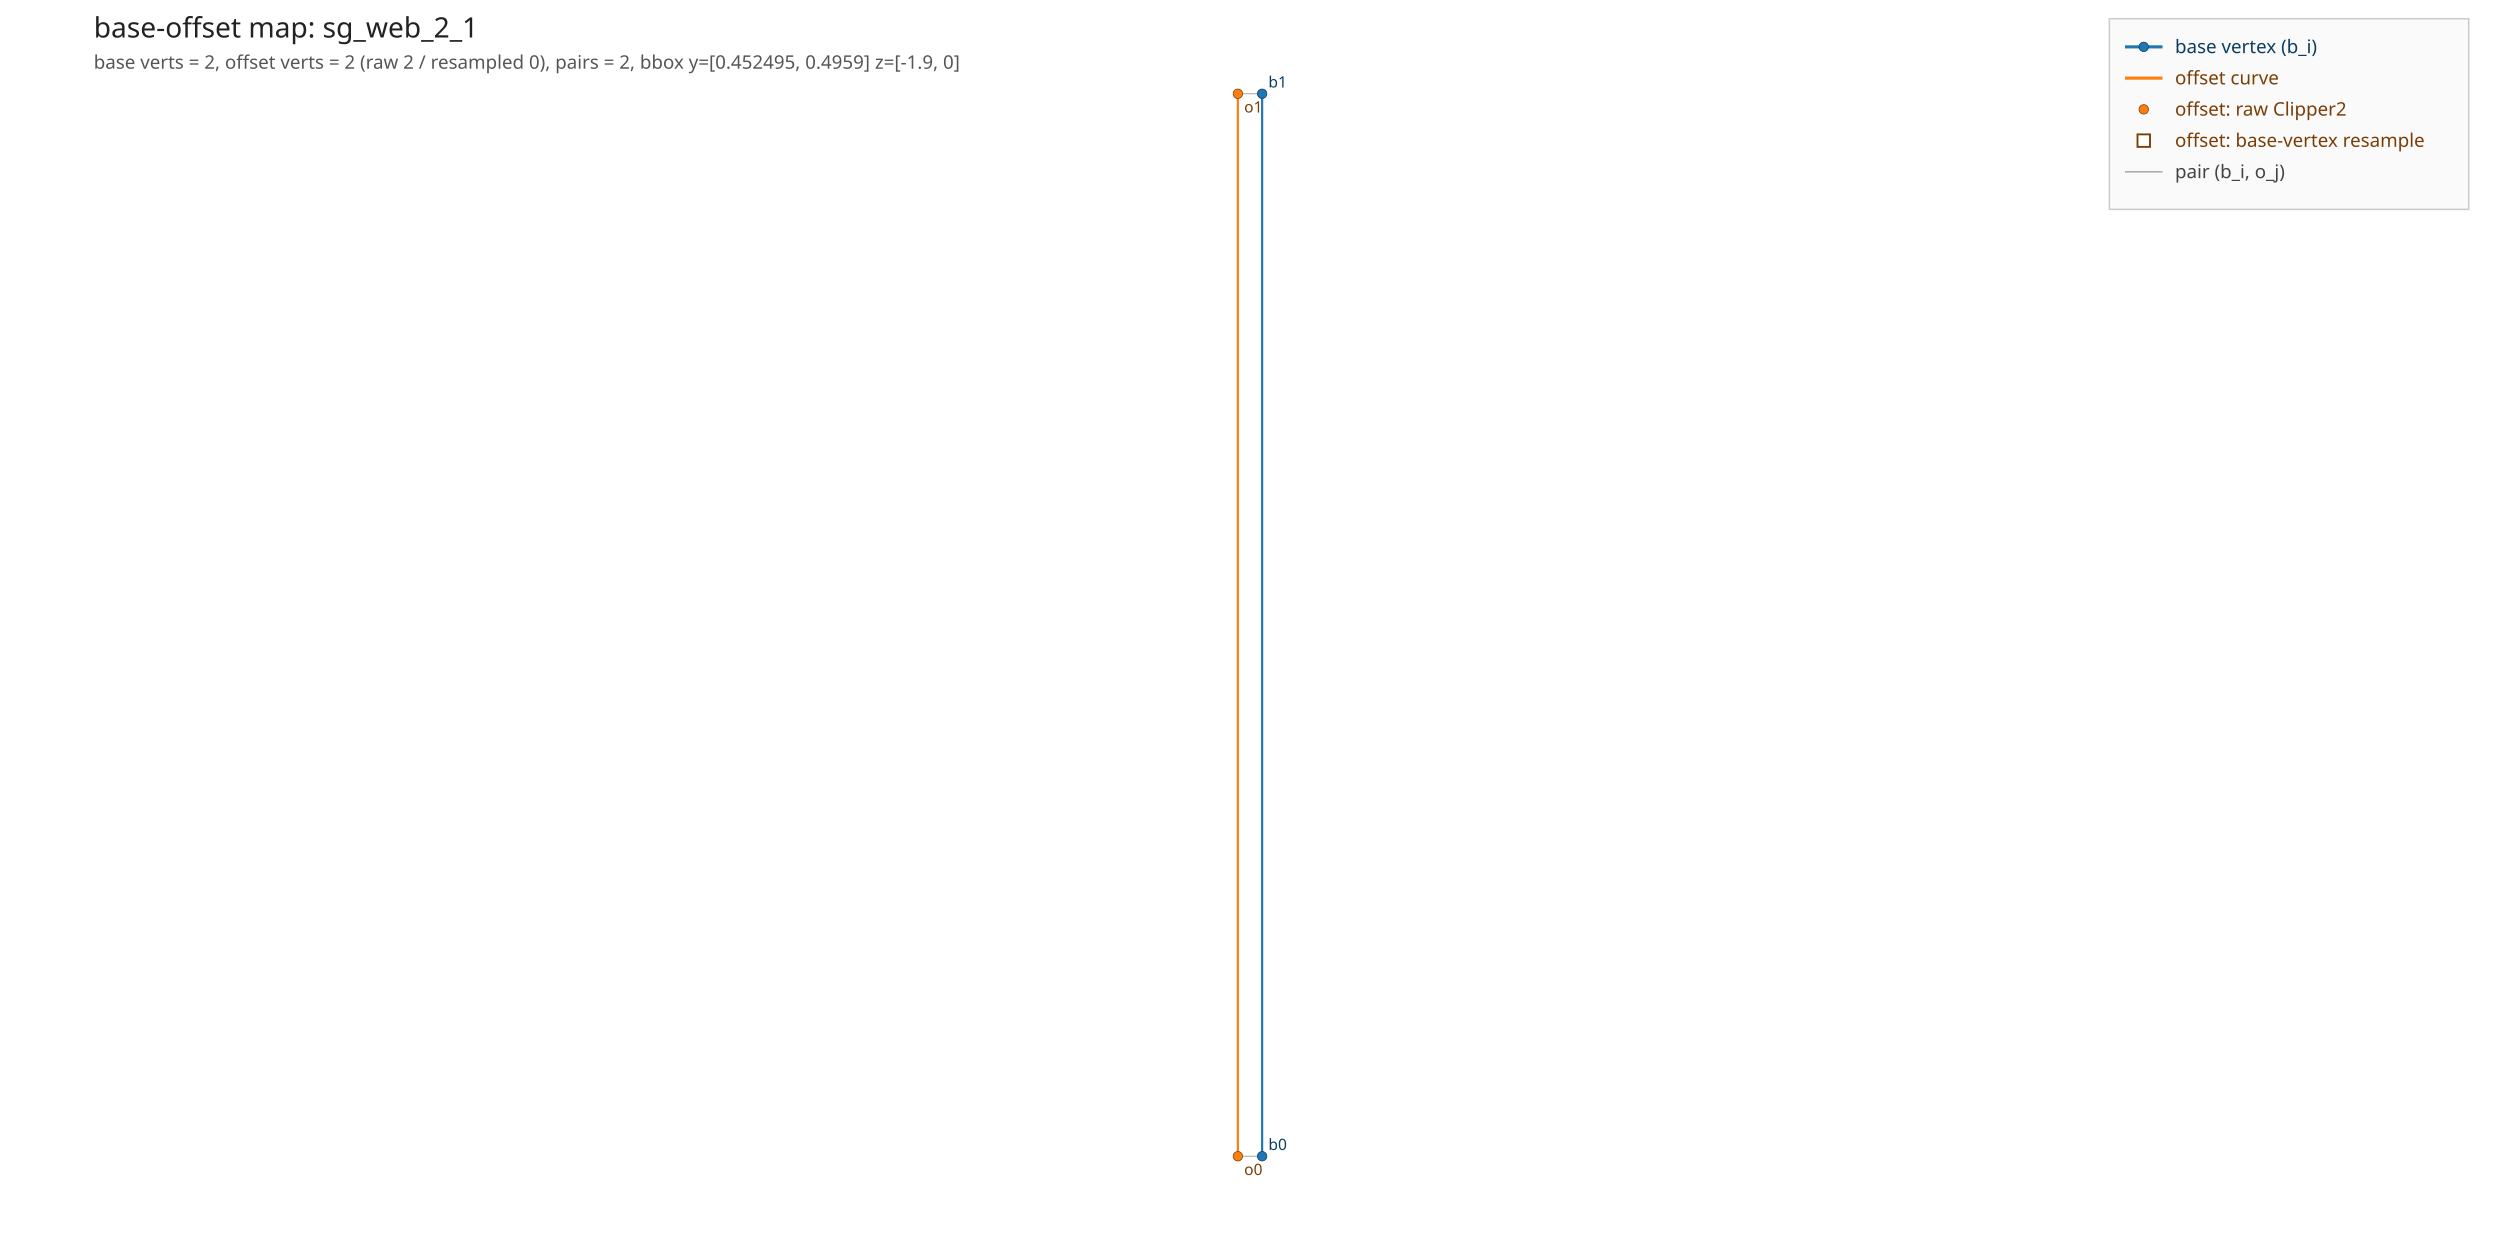
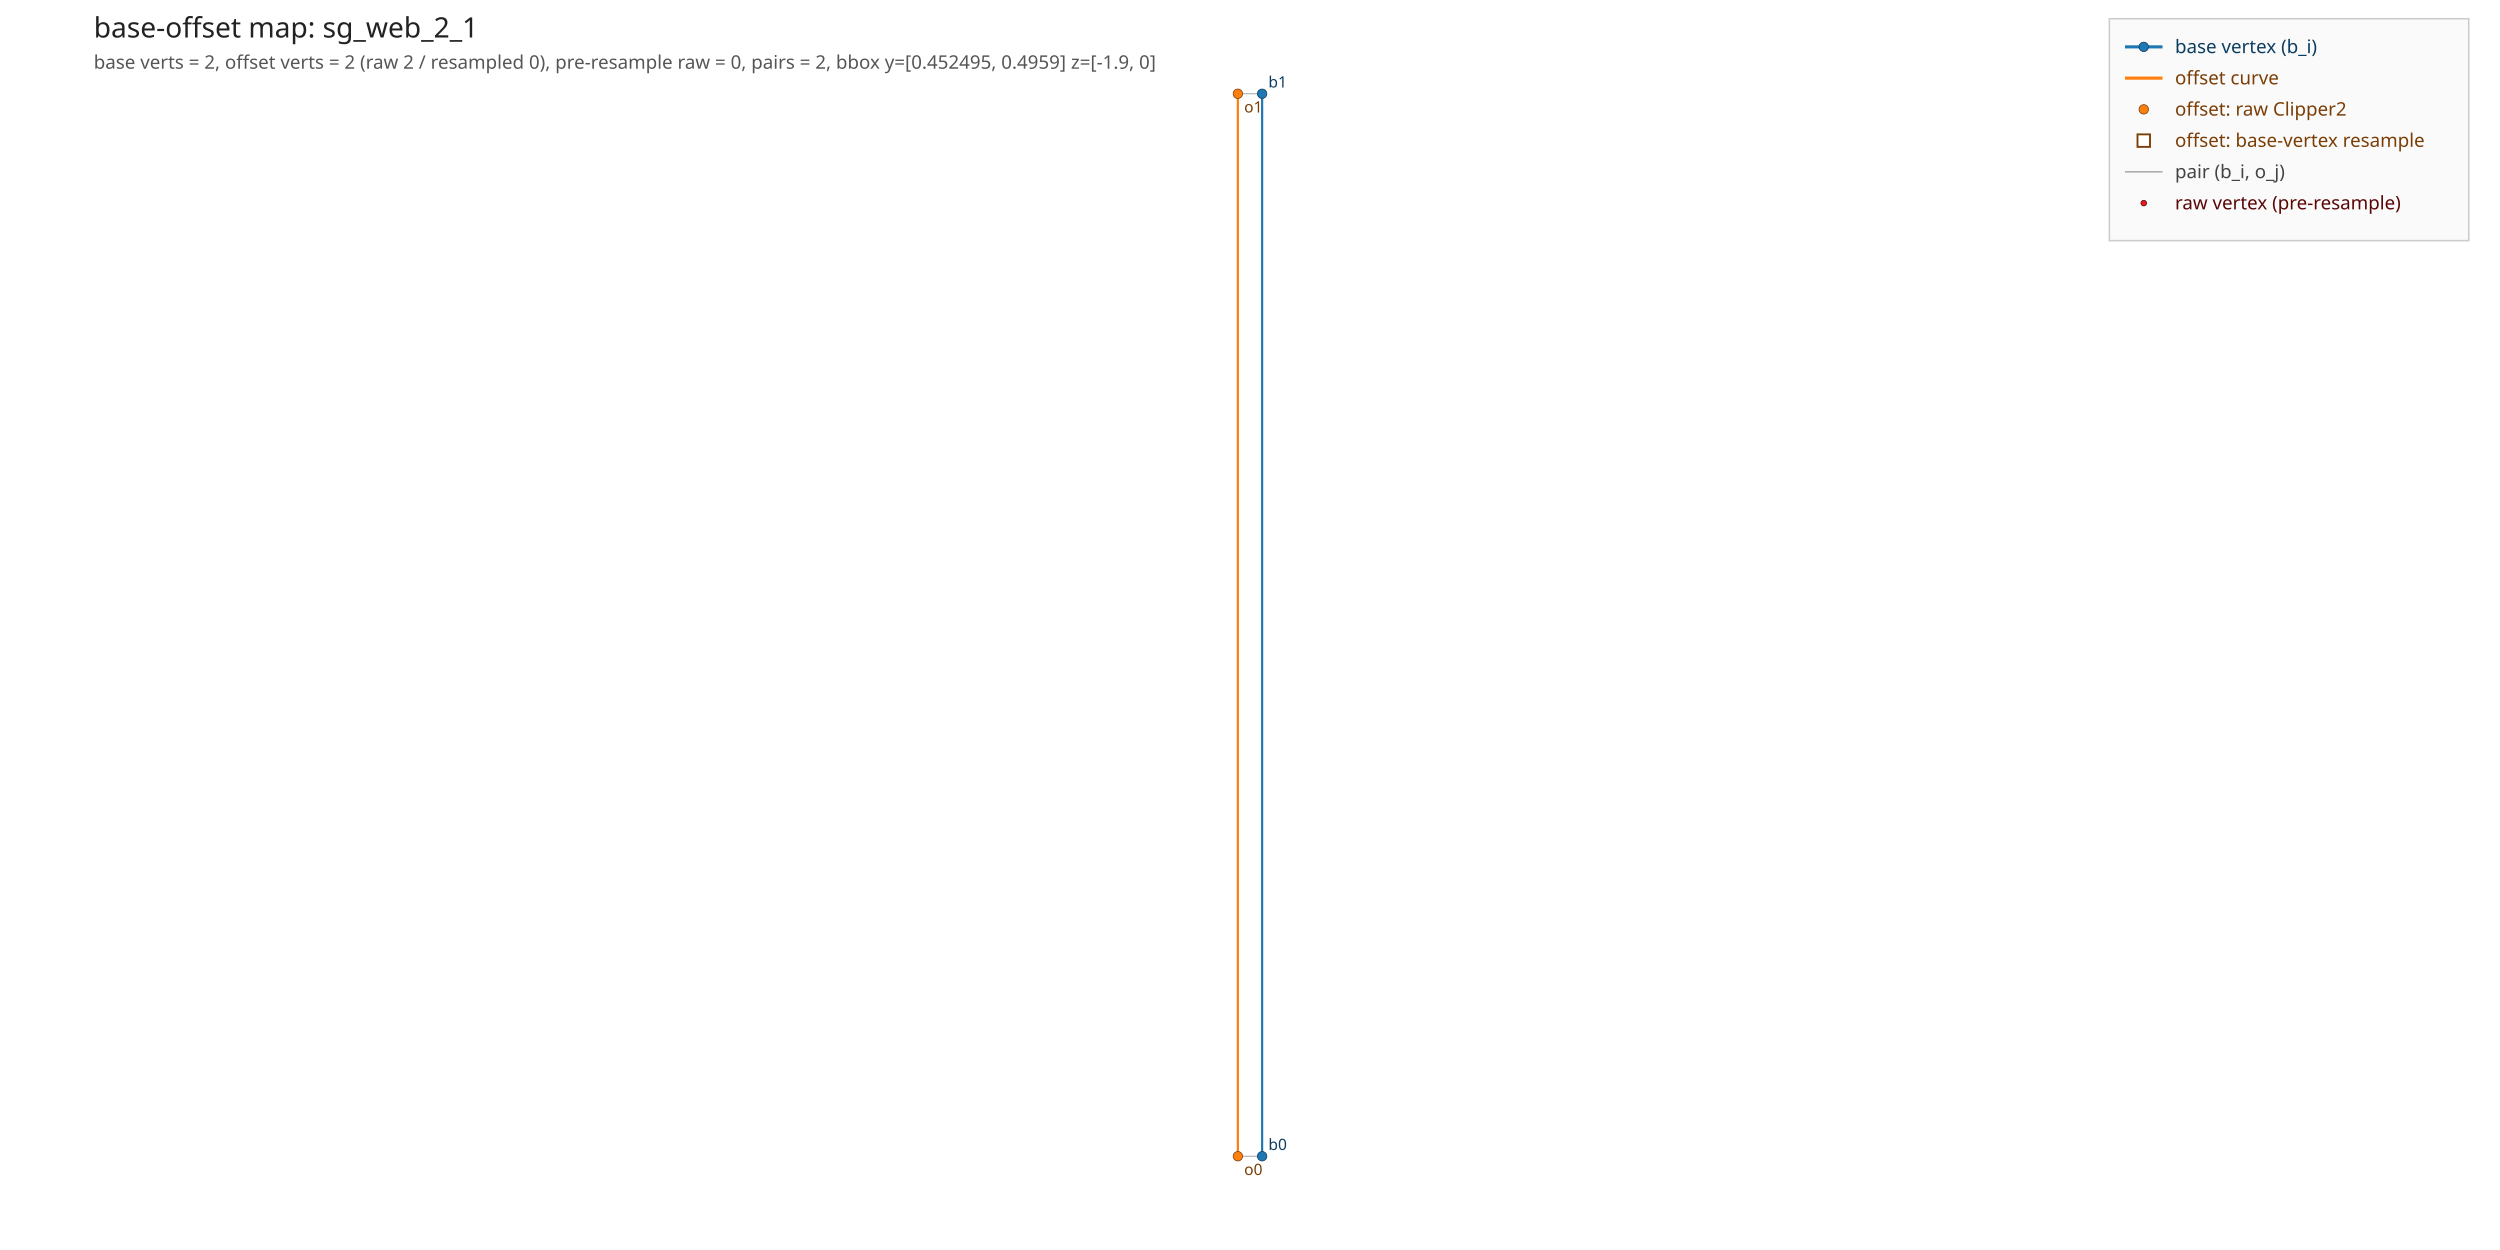
<svg xmlns="http://www.w3.org/2000/svg" viewBox="0 0 1600 800" width="1600" height="800">
  <rect width="100%" height="100%" fill="white" />
  <text x="60" y="24" font-family="sans-serif" font-size="18" fill="#222">base-offset map: sg_web_2_1</text>
-   <text x="60" y="44" font-family="sans-serif" font-size="12" fill="#555">base verts = 2,  offset verts = 2 (raw 2 / resampled 0),  pairs = 2,  bbox y=[0.452495, 0.4959]  z=[-1.9, 0]</text>
+   <text x="60" y="44" font-family="sans-serif" font-size="12" fill="#555">base verts = 2,  offset verts = 2 (raw 2 / resampled 0),  pre-resample raw = 0,  pairs = 2,  bbox y=[0.452495, 0.4959]  z=[-1.9, 0]</text>
  <g stroke="#888" stroke-width="0.7" opacity="0.7">
    <line x1="807.767" y1="740" x2="792.233" y2="740" />
    <line x1="807.767" y1="60" x2="792.233" y2="60" />
  </g>
  <polyline fill="none" stroke="#1f77b4" stroke-width="1.4" points="807.767,740 807.767,60 " />
  <polyline fill="none" stroke="#ff7f0e" stroke-width="1.4" points="792.233,740 792.233,60 " />
  <circle cx="807.767" cy="740" r="3" fill="#1f77b4" stroke="#0b3d61" stroke-width="0.5" />
  <text x="811.767" y="736" font-family="sans-serif" font-size="10" fill="#0b3d61">b0</text>
  <circle cx="807.767" cy="60" r="3" fill="#1f77b4" stroke="#0b3d61" stroke-width="0.5" />
  <text x="811.767" y="56" font-family="sans-serif" font-size="10" fill="#0b3d61">b1</text>
  <circle cx="792.233" cy="740" r="3" fill="#ff7f0e" stroke="#7a3d05" stroke-width="0.5" />
  <text x="796.233" y="752" font-family="sans-serif" font-size="10" fill="#7a3d05">o0</text>
  <circle cx="792.233" cy="60" r="3" fill="#ff7f0e" stroke="#7a3d05" stroke-width="0.5" />
  <text x="796.233" y="72" font-family="sans-serif" font-size="10" fill="#7a3d05">o1</text>
  <g font-family="sans-serif" font-size="12">
-     <rect x="1350" y="12" width="230" height="122" fill="#fafafa" stroke="#ccc" />
+     <rect x="1350" y="12" width="230" height="142" fill="#fafafa" stroke="#ccc" />
    <line x1="1360" y1="30" x2="1384" y2="30" stroke="#1f77b4" stroke-width="2" />
    <circle cx="1372" cy="30" r="3" fill="#1f77b4" stroke="#0b3d61" stroke-width="0.5" />
    <text x="1392" y="34" font-family="sans-serif" font-size="12" fill="#0b3d61">base vertex (b_i)</text>
    <line x1="1360" y1="50" x2="1384" y2="50" stroke="#ff7f0e" stroke-width="2" />
    <text x="1392" y="54" font-family="sans-serif" font-size="12" fill="#7a3d05">offset curve</text>
    <circle cx="1372" cy="70" r="3" fill="#ff7f0e" stroke="#7a3d05" stroke-width="0.5" />
    <text x="1392" y="74" font-family="sans-serif" font-size="12" fill="#7a3d05">offset: raw Clipper2</text>
    <rect x="1368" y="86" width="8" height="8" fill="white" stroke="#7a3d05" stroke-width="1.2" />
    <text x="1392" y="94" font-family="sans-serif" font-size="12" fill="#7a3d05">offset: base-vertex resample</text>
    <line x1="1360" y1="110" x2="1384" y2="110" stroke="#888" stroke-width="0.7" />
    <text x="1392" y="114" font-family="sans-serif" font-size="12" fill="#444">pair (b_i, o_j)</text>
+     <circle cx="1372" cy="130" r="1.8" fill="#e41a1c" stroke="#5a0606" stroke-width="0.5" />
+     <text x="1392" y="134" font-family="sans-serif" font-size="12" fill="#5a0606">raw vertex (pre-resample)</text>
  </g>
</svg>
